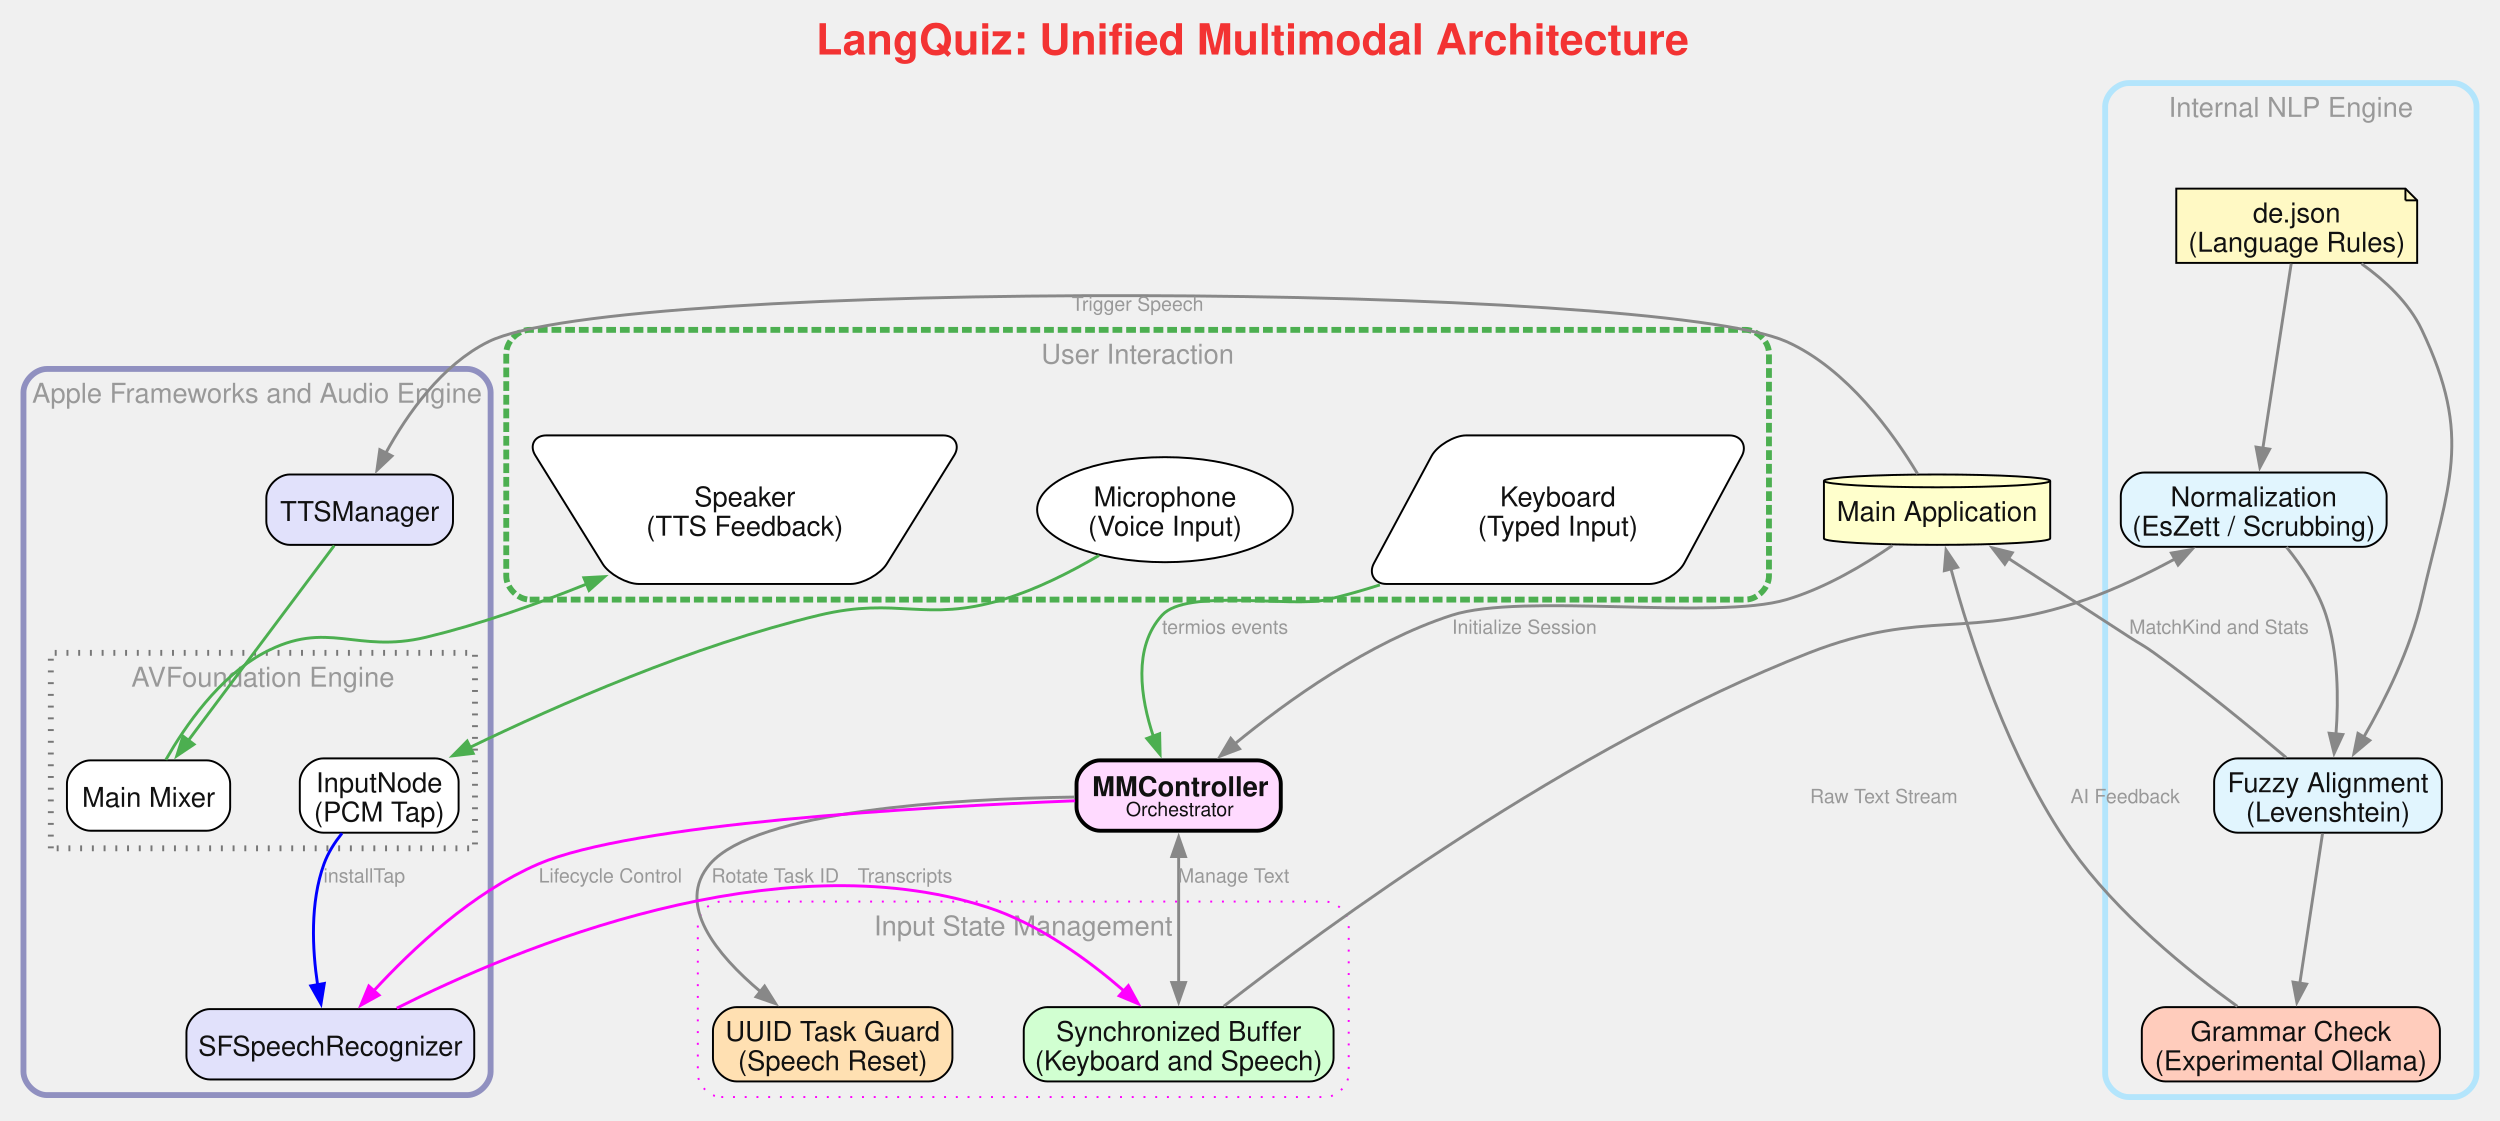
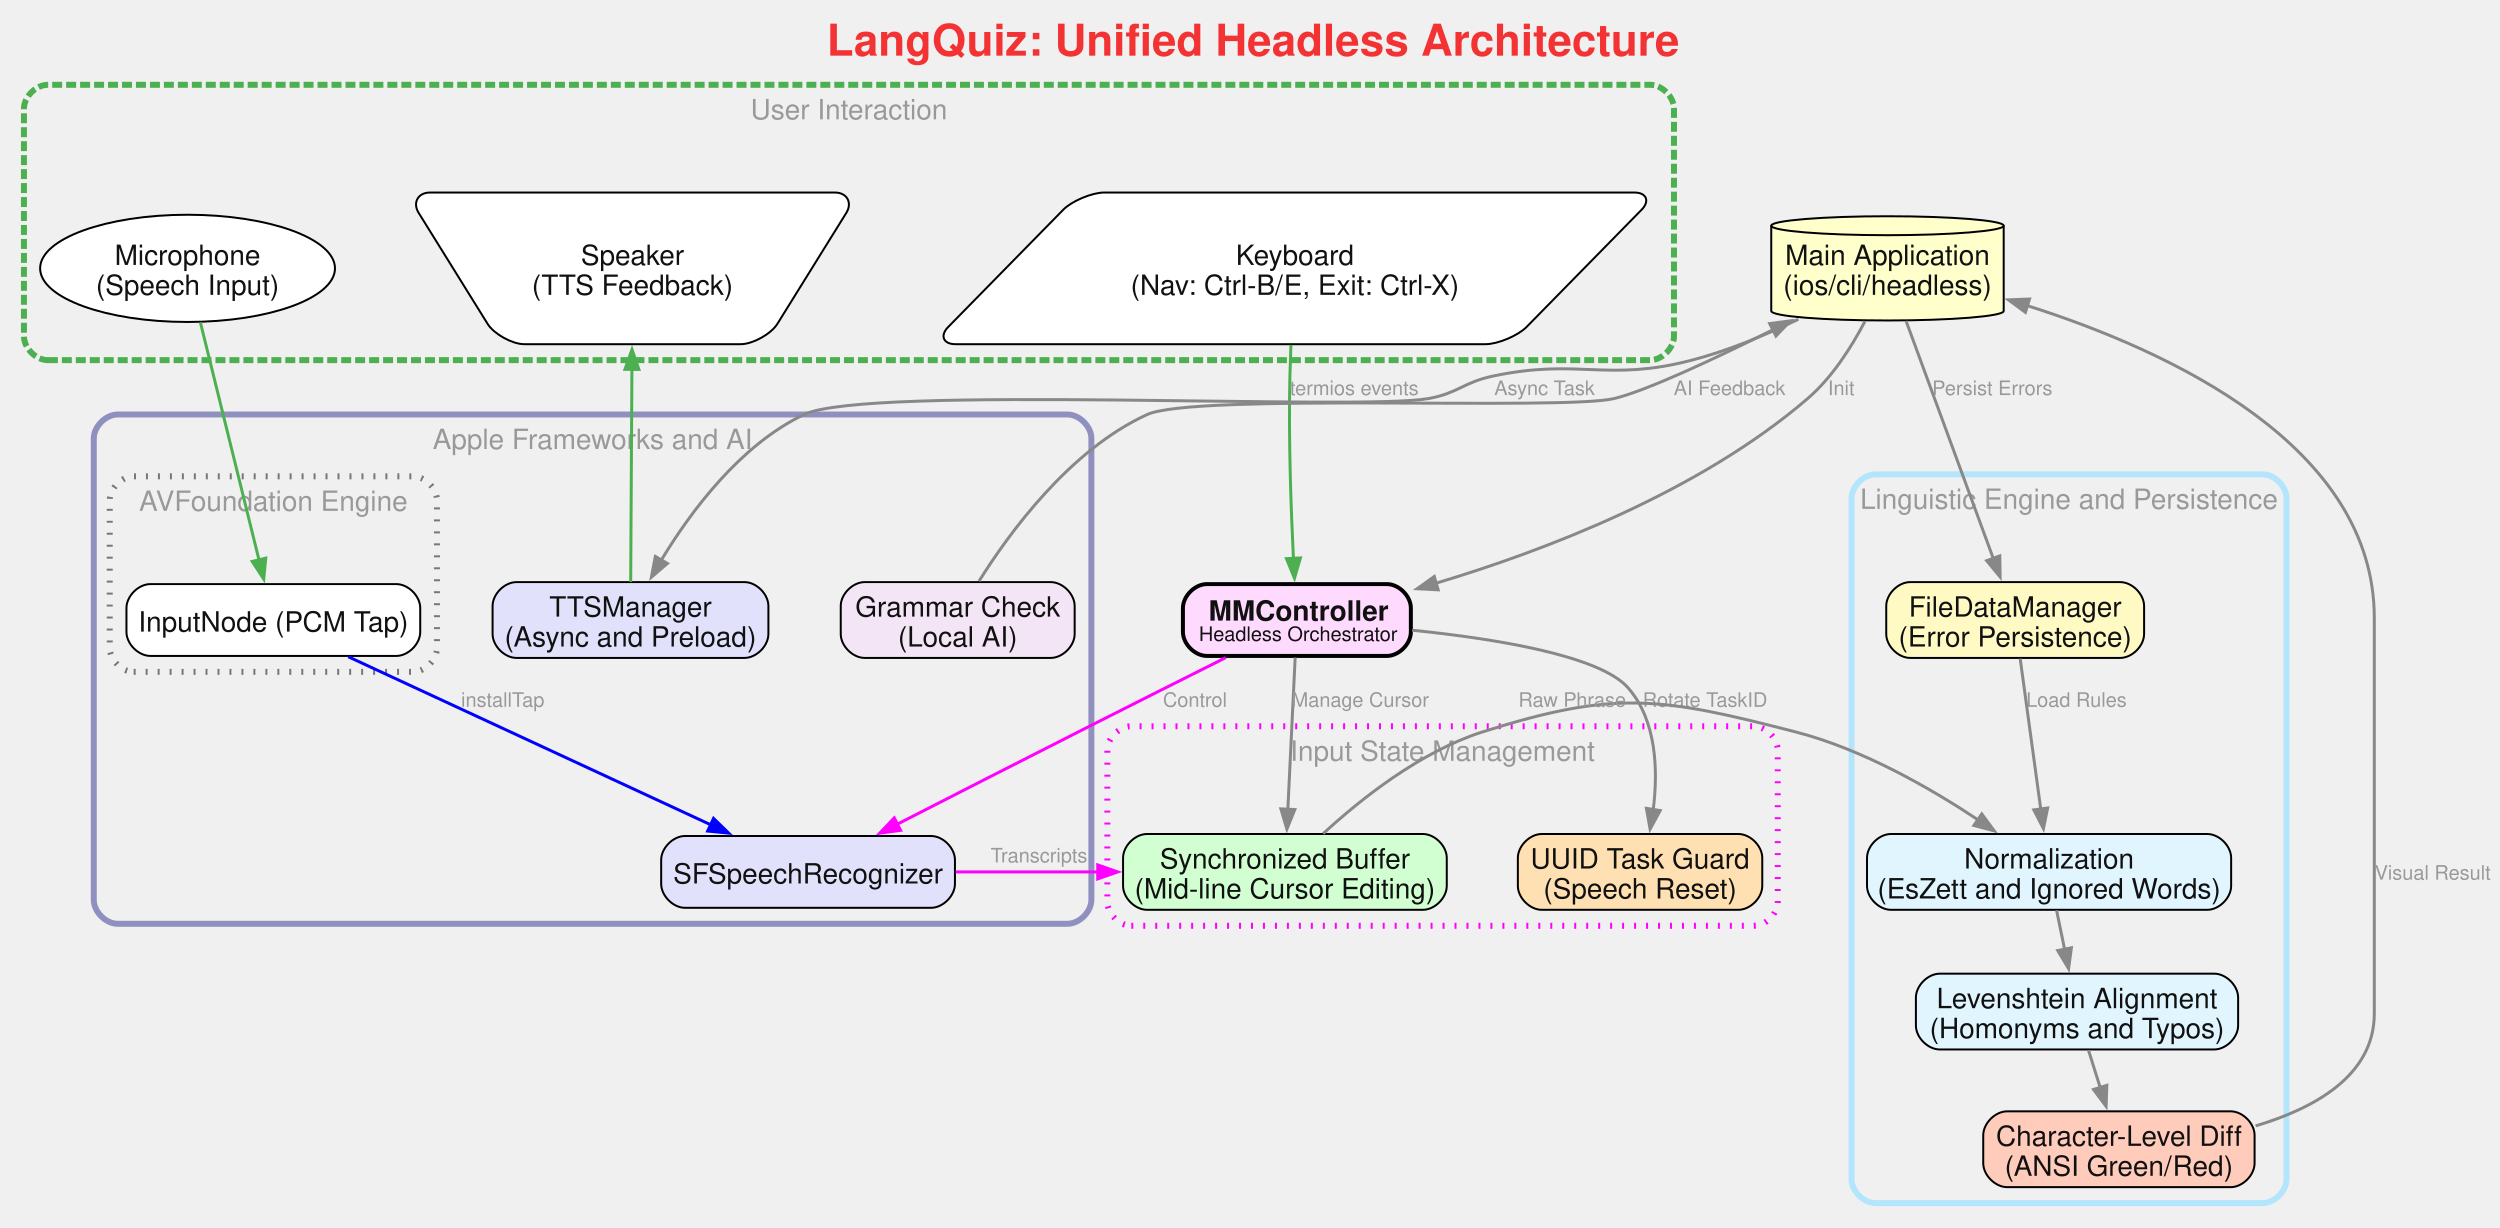
- <svg xmlns="http://www.w3.org/2000/svg" width="1279pt" height="573pt" viewBox="0.00 0.00 1279.00 573.00">
-   <g id="graph0" class="graph" transform="scale(1 1) rotate(0) translate(4 569.25)">
-     <text xml:space="preserve" text-anchor="start" x="413.5" y="-541.35" font-family="Helvetica,sans-Serif" font-weight="bold" font-size="22.00" fill="#f33333">LangQuiz: Unified Multimodal Architecture</text>
+ <svg xmlns="http://www.w3.org/2000/svg" width="1253pt" height="615pt" viewBox="0.00 0.00 1253.00 615.00">
+   <g id="graph0" class="graph" transform="scale(1 1) rotate(0) translate(4 611)">
+     <text xml:space="preserve" text-anchor="start" x="410.38" y="-583.1" font-family="Helvetica,sans-Serif" font-weight="bold" font-size="22.00" fill="#f33333">LangQuiz: Unified Headless Architecture</text>
    <g id="clust1" class="cluster">
-       <path fill="none" stroke="#4caf50" stroke-width="3" stroke-dasharray="5,2" d="M267,-262.5C267,-262.5 889,-262.5 889,-262.5 895,-262.5 901,-268.5 901,-274.5 901,-274.5 901,-388.5 901,-388.5 901,-394.5 895,-400.5 889,-400.5 889,-400.5 267,-400.5 267,-400.5 261,-400.5 255,-394.5 255,-388.5 255,-388.5 255,-274.5 255,-274.5 255,-268.5 261,-262.5 267,-262.5" />
-       <text xml:space="preserve" text-anchor="middle" x="578" y="-383.2" font-family="Helvetica,sans-Serif" font-size="14.00" fill="#999999">User Interaction</text>
+       <path fill="none" stroke="#4caf50" stroke-width="3" stroke-dasharray="5,2" d="M20,-430.5C20,-430.5 823,-430.5 823,-430.5 829,-430.5 835,-436.5 835,-442.5 835,-442.5 835,-556.5 835,-556.5 835,-562.5 829,-568.5 823,-568.5 823,-568.5 20,-568.5 20,-568.5 14,-568.5 8,-562.5 8,-556.5 8,-556.5 8,-442.5 8,-442.5 8,-436.5 14,-430.5 20,-430.5" />
+       <text xml:space="preserve" text-anchor="middle" x="421.5" y="-551.2" font-family="Helvetica,sans-Serif" font-size="14.00" fill="#999999">User Interaction</text>
    </g>
    <g id="clust2" class="cluster">
-       <path fill="none" stroke="magenta" stroke-dasharray="1,5" d="M365,-8C365,-8 674,-8 674,-8 680,-8 686,-14 686,-20 686,-20 686,-96 686,-96 686,-102 680,-108 674,-108 674,-108 365,-108 365,-108 359,-108 353,-102 353,-96 353,-96 353,-20 353,-20 353,-14 359,-8 365,-8" />
-       <text xml:space="preserve" text-anchor="middle" x="519.5" y="-90.7" font-family="Helvetica,sans-Serif" font-size="14.00" fill="#999999">Input State Management</text>
+       <path fill="none" stroke="magenta" stroke-width="3" stroke-dasharray="1,5" d="M563,-147C563,-147 875,-147 875,-147 881,-147 887,-153 887,-159 887,-159 887,-235 887,-235 887,-241 881,-247 875,-247 875,-247 563,-247 563,-247 557,-247 551,-241 551,-235 551,-235 551,-159 551,-159 551,-153 557,-147 563,-147" />
+       <text xml:space="preserve" text-anchor="middle" x="719" y="-229.7" font-family="Helvetica,sans-Serif" font-size="14.00" fill="#999999">Input State Management</text>
    </g>
    <g id="clust3" class="cluster">
-       <path fill="none" stroke="#b3e5fc" stroke-width="3" d="M1085,-8C1085,-8 1251,-8 1251,-8 1257,-8 1263,-14 1263,-20 1263,-20 1263,-514.75 1263,-514.75 1263,-520.75 1257,-526.75 1251,-526.75 1251,-526.75 1085,-526.75 1085,-526.75 1079,-526.75 1073,-520.75 1073,-514.75 1073,-514.75 1073,-20 1073,-20 1073,-14 1079,-8 1085,-8" />
-       <text xml:space="preserve" text-anchor="middle" x="1168" y="-509.45" font-family="Helvetica,sans-Serif" font-size="14.00" fill="#999999">Internal NLP Engine</text>
+       <path fill="none" stroke="#b3e5fc" stroke-width="3" d="M936,-8C936,-8 1130,-8 1130,-8 1136,-8 1142,-14 1142,-20 1142,-20 1142,-361.25 1142,-361.25 1142,-367.25 1136,-373.25 1130,-373.25 1130,-373.25 936,-373.25 936,-373.25 930,-373.25 924,-367.25 924,-361.25 924,-361.25 924,-20 924,-20 924,-14 930,-8 936,-8" />
+       <text xml:space="preserve" text-anchor="middle" x="1033" y="-355.95" font-family="Helvetica,sans-Serif" font-size="14.00" fill="#999999">Linguistic Engine and Persistence</text>
    </g>
    <g id="clust4" class="cluster">
-       <path fill="none" stroke="#9090c0" stroke-width="3" d="M20,-9C20,-9 235,-9 235,-9 241,-9 247,-15 247,-21 247,-21 247,-368.5 247,-368.5 247,-374.5 241,-380.5 235,-380.5 235,-380.5 20,-380.5 20,-380.5 14,-380.5 8,-374.5 8,-368.5 8,-368.5 8,-21 8,-21 8,-15 14,-9 20,-9" />
-       <text xml:space="preserve" text-anchor="middle" x="127.5" y="-363.2" font-family="Helvetica,sans-Serif" font-size="14.00" fill="#999999">Apple Frameworks and Audio Engine</text>
+       <path fill="none" stroke="#9090c0" stroke-width="3" d="M55,-148C55,-148 531,-148 531,-148 537,-148 543,-154 543,-160 543,-160 543,-391.25 543,-391.25 543,-397.25 537,-403.25 531,-403.25 531,-403.25 55,-403.25 55,-403.25 49,-403.25 43,-397.25 43,-391.25 43,-391.25 43,-160 43,-160 43,-154 49,-148 55,-148" />
+       <text xml:space="preserve" text-anchor="middle" x="293" y="-385.95" font-family="Helvetica,sans-Serif" font-size="14.00" fill="#999999">Apple Frameworks and AI</text>
    </g>
    <g id="clust5" class="cluster">
-       <polygon fill="none" stroke="#777777" stroke-width="3" stroke-dasharray="1,5" points="22,-135.25 22,-235.25 239,-235.25 239,-135.25 22,-135.25" />
-       <text xml:space="preserve" text-anchor="middle" x="130.5" y="-217.95" font-family="Helvetica,sans-Serif" font-size="14.00" fill="#999999">AVFoundation Engine</text>
+       <path fill="none" stroke="#777777" stroke-width="3" stroke-dasharray="1,5" d="M63,-274.25C63,-274.25 203,-274.25 203,-274.25 209,-274.25 215,-280.25 215,-286.25 215,-286.25 215,-360.25 215,-360.25 215,-366.25 209,-372.25 203,-372.25 203,-372.25 63,-372.25 63,-372.25 57,-372.25 51,-366.25 51,-360.25 51,-360.25 51,-286.25 51,-286.25 51,-280.25 57,-274.25 63,-274.25" />
+       <text xml:space="preserve" text-anchor="middle" x="133" y="-354.95" font-family="Helvetica,sans-Serif" font-size="14.00" fill="#999999">AVFoundation Engine</text>
    </g>
    <g id="node1" class="node">
-       <path fill="#ffffff" stroke="black" d="M880.79,-346.5C880.79,-346.5 746.05,-346.5 746.05,-346.5 740.05,-346.5 731.21,-341.21 728.37,-335.93 728.37,-335.93 698.89,-281.07 698.89,-281.07 696.05,-275.79 699.21,-270.5 705.21,-270.5 705.21,-270.5 839.95,-270.5 839.95,-270.5 845.95,-270.5 854.79,-275.79 857.63,-281.07 857.63,-281.07 887.11,-335.93 887.11,-335.93 889.95,-341.21 886.79,-346.5 880.79,-346.5" />
-       <text xml:space="preserve" text-anchor="middle" x="793" y="-310.2" font-family="Helvetica,sans-Serif" font-size="14.00" fill="#111111">Keyboard</text>
-       <text xml:space="preserve" text-anchor="middle" x="793" y="-295.2" font-family="Helvetica,sans-Serif" font-size="14.00" fill="#111111">(Typed Input)</text>
+       <path fill="#ffffff" stroke="black" d="M815.21,-514.5C815.21,-514.5 549.36,-514.5 549.36,-514.5 543.36,-514.5 533.15,-510.22 528.95,-505.93 528.95,-505.93 471.19,-447.07 471.19,-447.07 466.99,-442.78 468.79,-438.5 474.79,-438.5 474.79,-438.5 740.64,-438.5 740.64,-438.5 746.64,-438.5 756.85,-442.78 761.05,-447.07 761.05,-447.07 818.81,-505.93 818.81,-505.93 823.01,-510.22 821.21,-514.5 815.21,-514.5" />
+       <text xml:space="preserve" text-anchor="middle" x="645" y="-478.2" font-family="Helvetica,sans-Serif" font-size="14.00" fill="#111111">Keyboard</text>
+       <text xml:space="preserve" text-anchor="middle" x="645" y="-463.2" font-family="Helvetica,sans-Serif" font-size="14.00" fill="#111111">(Nav: Ctrl-B/E, Exit: Ctrl-X)</text>
    </g>
    <g id="node4" class="node">
-       <path fill="#ffdaff" stroke="black" stroke-width="2" d="M639.25,-180.25C639.25,-180.25 558.75,-180.25 558.75,-180.25 552.75,-180.25 546.75,-174.25 546.75,-168.25 546.75,-168.25 546.75,-156.25 546.75,-156.25 546.75,-150.25 552.75,-144.25 558.75,-144.25 558.75,-144.25 639.25,-144.25 639.25,-144.25 645.25,-144.25 651.25,-150.25 651.25,-156.25 651.25,-156.25 651.25,-168.25 651.25,-168.25 651.25,-174.25 645.25,-180.25 639.25,-180.25" />
-       <text xml:space="preserve" text-anchor="start" x="554.75" y="-161.95" font-family="Helvetica,sans-Serif" font-weight="bold" font-size="14.00" fill="#111111">MMController</text>
-       <text xml:space="preserve" text-anchor="start" x="572" y="-151.75" font-family="Helvetica,sans-Serif" font-size="10.00" fill="#111111">Orchestrator</text>
+       <path fill="#ffdaff" stroke="black" stroke-width="2" d="M691.12,-318.25C691.12,-318.25 600.88,-318.25 600.88,-318.25 594.88,-318.25 588.88,-312.25 588.88,-306.25 588.88,-306.25 588.88,-294.25 588.88,-294.25 588.88,-288.25 594.88,-282.25 600.88,-282.25 600.88,-282.25 691.12,-282.25 691.12,-282.25 697.12,-282.25 703.12,-288.25 703.12,-294.25 703.12,-294.25 703.12,-306.25 703.12,-306.25 703.12,-312.25 697.12,-318.25 691.12,-318.25" />
+       <text xml:space="preserve" text-anchor="start" x="601.75" y="-299.95" font-family="Helvetica,sans-Serif" font-weight="bold" font-size="14.00" fill="#111111">MMController</text>
+       <text xml:space="preserve" text-anchor="start" x="596.88" y="-289.75" font-family="Helvetica,sans-Serif" font-size="10.00" fill="#111111">Headless Orchestrator</text>
+     </g>
+     <g id="edge3" class="edge">
+       <path fill="none" stroke="#4caf50" stroke-width="1.5" d="M643.02,-438.16C642.8,-432.9 642.62,-427.56 642.5,-422.5 641.76,-391.27 643.06,-355.52 644.27,-330.98" />
+       <polygon fill="#4caf50" stroke="#4caf50" stroke-width="1.5" points="647.76,-331.36 644.79,-321.19 640.77,-330.99 647.76,-331.36" />
+       <text xml:space="preserve" text-anchor="middle" x="674.75" y="-413" font-family="Helvetica,sans-Serif" font-size="10.00" fill="#999999">termios events</text>
+     </g>
+     <g id="node2" class="node">
+       <ellipse fill="#ffffff" stroke="black" cx="90" cy="-476.5" rx="73.89" ry="26.87" />
+       <text xml:space="preserve" text-anchor="middle" x="90" y="-478.2" font-family="Helvetica,sans-Serif" font-size="14.00" fill="#111111">Microphone</text>
+       <text xml:space="preserve" text-anchor="middle" x="90" y="-463.2" font-family="Helvetica,sans-Serif" font-size="14.00" fill="#111111">(Speech Input)</text>
+     </g>
+     <g id="node14" class="node">
+       <path fill="#ffffff" stroke="black" d="M194.62,-318.25C194.62,-318.25 71.38,-318.25 71.38,-318.25 65.38,-318.25 59.38,-312.25 59.38,-306.25 59.38,-306.25 59.38,-294.25 59.38,-294.25 59.38,-288.25 65.38,-282.25 71.38,-282.25 71.38,-282.25 194.62,-282.25 194.62,-282.25 200.62,-282.25 206.62,-288.25 206.62,-294.25 206.62,-294.25 206.62,-306.25 206.62,-306.25 206.62,-312.25 200.62,-318.25 194.62,-318.25" />
+       <text xml:space="preserve" text-anchor="middle" x="133" y="-294.45" font-family="Helvetica,sans-Serif" font-size="14.00" fill="#111111">InputNode (PCM Tap)</text>
+     </g>
+     <g id="edge4" class="edge">
+       <path fill="none" stroke="#4caf50" stroke-width="1.5" d="M96.44,-449.41C104.33,-417.42 117.67,-363.37 125.87,-330.15" />
+       <polygon fill="#4caf50" stroke="#4caf50" stroke-width="1.5" points="129.2,-331.27 128.19,-320.73 122.4,-329.6 129.2,-331.27" />
+     </g>
+     <g id="node3" class="node">
+       <path fill="#ffffff" stroke="black" d="M258.71,-438.5C258.71,-438.5 367.29,-438.5 367.29,-438.5 373.29,-438.5 382.45,-443.6 385.62,-448.69 385.62,-448.69 420.17,-504.31 420.17,-504.31 423.33,-509.4 420.5,-514.5 414.5,-514.5 414.5,-514.5 211.5,-514.5 211.5,-514.5 205.5,-514.5 202.67,-509.4 205.83,-504.31 205.83,-504.31 240.38,-448.69 240.38,-448.69 243.55,-443.6 252.71,-438.5 258.71,-438.5" />
+       <text xml:space="preserve" text-anchor="middle" x="313" y="-478.2" font-family="Helvetica,sans-Serif" font-size="14.00" fill="#111111">Speaker</text>
+       <text xml:space="preserve" text-anchor="middle" x="313" y="-463.2" font-family="Helvetica,sans-Serif" font-size="14.00" fill="#111111">(TTS Feedback)</text>
+     </g>
+     <g id="node5" class="node">
+       <path fill="#d1ffd1" stroke="black" d="M709.12,-193C709.12,-193 570.88,-193 570.88,-193 564.88,-193 558.88,-187 558.88,-181 558.88,-181 558.88,-167 558.88,-167 558.88,-161 564.88,-155 570.88,-155 570.88,-155 709.12,-155 709.12,-155 715.12,-155 721.12,-161 721.12,-167 721.12,-167 721.12,-181 721.12,-181 721.12,-187 715.12,-193 709.12,-193" />
+       <text xml:space="preserve" text-anchor="middle" x="640" y="-175.7" font-family="Helvetica,sans-Serif" font-size="14.00" fill="#111111">Synchronized Buffer</text>
+       <text xml:space="preserve" text-anchor="middle" x="640" y="-160.7" font-family="Helvetica,sans-Serif" font-size="14.00" fill="#111111">(Mid-line Cursor Editing)</text>
+     </g>
+     <g id="edge6" class="edge">
+       <path fill="none" stroke="#888888" stroke-width="1.5" d="M645.14,-281.45C644.18,-261.63 642.62,-229.26 641.47,-205.41" />
+       <polygon fill="#888888" stroke="#888888" stroke-width="1.5" points="644.97,-205.26 640.99,-195.44 637.97,-205.6 644.97,-205.26" />
+       <text xml:space="preserve" text-anchor="middle" x="677.77" y="-256.75" font-family="Helvetica,sans-Serif" font-size="10.00" fill="#999999">Manage Cursor</text>
+     </g>
+     <g id="node6" class="node">
+       <path fill="#ffe0b2" stroke="black" d="M867.25,-193C867.25,-193 768.75,-193 768.75,-193 762.75,-193 756.75,-187 756.75,-181 756.75,-181 756.75,-167 756.75,-167 756.75,-161 762.75,-155 768.75,-155 768.75,-155 867.25,-155 867.25,-155 873.25,-155 879.25,-161 879.25,-167 879.25,-167 879.25,-181 879.25,-181 879.25,-187 873.25,-193 867.25,-193" />
+       <text xml:space="preserve" text-anchor="middle" x="818" y="-175.7" font-family="Helvetica,sans-Serif" font-size="14.00" fill="#111111">UUID Task Guard</text>
+       <text xml:space="preserve" text-anchor="middle" x="818" y="-160.7" font-family="Helvetica,sans-Serif" font-size="14.00" fill="#111111">(Speech Reset)</text>
+     </g>
+     <g id="edge7" class="edge">
+       <path fill="none" stroke="#888888" stroke-width="1.5" d="M703.77,-295.14C745.85,-290.84 797.85,-282.37 812,-266.25 826.34,-249.9 827.05,-224.92 824.61,-205.23" />
+       <polygon fill="#888888" stroke="#888888" stroke-width="1.5" points="828.08,-204.75 823.03,-195.43 821.17,-205.86 828.08,-204.75" />
+       <text xml:space="preserve" text-anchor="middle" x="850.56" y="-256.75" font-family="Helvetica,sans-Serif" font-size="10.00" fill="#999999">Rotate TaskID</text>
+     </g>
+     <g id="node8" class="node">
+       <path fill="#e1f5fe" stroke="black" d="M1102.25,-193C1102.25,-193 943.75,-193 943.75,-193 937.75,-193 931.75,-187 931.75,-181 931.75,-181 931.75,-167 931.75,-167 931.75,-161 937.75,-155 943.75,-155 943.75,-155 1102.25,-155 1102.25,-155 1108.25,-155 1114.25,-161 1114.25,-167 1114.25,-167 1114.25,-181 1114.25,-181 1114.25,-187 1108.25,-193 1102.25,-193" />
+       <text xml:space="preserve" text-anchor="middle" x="1023" y="-175.7" font-family="Helvetica,sans-Serif" font-size="14.00" fill="#111111">Normalization</text>
+       <text xml:space="preserve" text-anchor="middle" x="1023" y="-160.7" font-family="Helvetica,sans-Serif" font-size="14.00" fill="#111111">(EsZett and Ignored Words)</text>
+     </g>
+     <g id="node12" class="node">
+       <path fill="#e1e1fb" stroke="black" d="M462.62,-192C462.62,-192 339.38,-192 339.38,-192 333.38,-192 327.38,-186 327.38,-180 327.38,-180 327.38,-168 327.38,-168 327.38,-162 333.38,-156 339.38,-156 339.38,-156 462.62,-156 462.62,-156 468.62,-156 474.62,-162 474.62,-168 474.62,-168 474.62,-180 474.62,-180 474.62,-186 468.62,-192 462.62,-192" />
+       <text xml:space="preserve" text-anchor="middle" x="401" y="-168.2" font-family="Helvetica,sans-Serif" font-size="14.00" fill="#111111">SFSpeechRecognizer</text>
+     </g>
+     <g id="edge8" class="edge">
+       <path fill="none" stroke="magenta" stroke-width="1.5" d="M610.35,-281.41C590.26,-271.34 564.71,-258.5 542,-247 509.64,-230.61 473.17,-211.98 445.43,-197.78" />
+       <polygon fill="magenta" stroke="magenta" stroke-width="1.5" points="447.39,-194.85 436.89,-193.41 444.2,-201.08 447.39,-194.85" />
+       <text xml:space="preserve" text-anchor="middle" x="594.9" y="-256.75" font-family="Helvetica,sans-Serif" font-size="10.00" fill="#999999">Control</text>
+     </g>
+     <g id="edge10" class="edge">
+       <path fill="none" stroke="#888888" stroke-width="1.5" d="M659.18,-193.18C677.77,-210.31 707.69,-234.18 739,-244.15 805.49,-265.31 828.43,-261.57 896,-244.15 929.29,-235.56 963.19,-216.19 987.58,-199.97" />
+       <polygon fill="#888888" stroke="#888888" stroke-width="1.5" points="989.26,-203.07 995.55,-194.54 985.31,-197.28 989.26,-203.07" />
+       <text xml:space="preserve" text-anchor="middle" x="784" y="-256.75" font-family="Helvetica,sans-Serif" font-size="10.00" fill="#999999">Raw Phrase</text>
+     </g>
+     <g id="node7" class="node">
+       <path fill="#fff9c4" stroke="black" d="M1058.62,-319.25C1058.62,-319.25 953.38,-319.25 953.38,-319.25 947.38,-319.25 941.38,-313.25 941.38,-307.25 941.38,-307.25 941.38,-293.25 941.38,-293.25 941.38,-287.25 947.38,-281.25 953.38,-281.25 953.38,-281.25 1058.62,-281.25 1058.62,-281.25 1064.62,-281.25 1070.62,-287.25 1070.62,-293.25 1070.62,-293.25 1070.62,-307.25 1070.62,-307.25 1070.62,-313.25 1064.62,-319.25 1058.62,-319.25" />
+       <text xml:space="preserve" text-anchor="middle" x="1006" y="-301.95" font-family="Helvetica,sans-Serif" font-size="14.00" fill="#111111">FileDataManager</text>
+       <text xml:space="preserve" text-anchor="middle" x="1006" y="-286.95" font-family="Helvetica,sans-Serif" font-size="14.00" fill="#111111">(Error Persistence)</text>
+     </g>
+     <g id="edge13" class="edge">
+       <path fill="none" stroke="#888888" stroke-width="1.5" d="M1008.51,-280.92C1011.22,-261.1 1015.59,-229.17 1018.82,-205.55" />
+       <polygon fill="#888888" stroke="#888888" stroke-width="1.5" points="1022.29,-206.04 1020.17,-195.66 1015.35,-205.09 1022.29,-206.04" />
+       <text xml:space="preserve" text-anchor="middle" x="1036.73" y="-256.75" font-family="Helvetica,sans-Serif" font-size="10.00" fill="#999999">Load Rules</text>
+     </g>
+     <g id="node9" class="node">
+       <path fill="#e1f5fe" stroke="black" d="M1105.75,-123C1105.75,-123 968.25,-123 968.25,-123 962.25,-123 956.25,-117 956.25,-111 956.25,-111 956.25,-97 956.25,-97 956.25,-91 962.25,-85 968.25,-85 968.25,-85 1105.75,-85 1105.75,-85 1111.75,-85 1117.75,-91 1117.75,-97 1117.75,-97 1117.75,-111 1117.75,-111 1117.75,-117 1111.75,-123 1105.75,-123" />
+       <text xml:space="preserve" text-anchor="middle" x="1037" y="-105.7" font-family="Helvetica,sans-Serif" font-size="14.00" fill="#111111">Levenshtein Alignment</text>
+       <text xml:space="preserve" text-anchor="middle" x="1037" y="-90.7" font-family="Helvetica,sans-Serif" font-size="14.00" fill="#111111">(Homonyms and Typos)</text>
+     </g>
+     <g id="edge1" class="edge">
+       <path fill="none" stroke="#888888" stroke-width="1.5" d="M1026.75,-154.78C1027.99,-148.76 1029.41,-141.89 1030.78,-135.21" />
+       <polygon fill="#888888" stroke="#888888" stroke-width="1.5" points="1034.19,-136 1032.78,-125.5 1027.34,-134.59 1034.19,-136" />
+     </g>
+     <g id="node10" class="node">
+       <path fill="#ffccbc" stroke="black" d="M1114,-54C1114,-54 1002,-54 1002,-54 996,-54 990,-48 990,-42 990,-42 990,-28 990,-28 990,-22 996,-16 1002,-16 1002,-16 1114,-16 1114,-16 1120,-16 1126,-22 1126,-28 1126,-28 1126,-42 1126,-42 1126,-48 1120,-54 1114,-54" />
+       <text xml:space="preserve" text-anchor="middle" x="1058" y="-36.7" font-family="Helvetica,sans-Serif" font-size="14.00" fill="#111111">Character-Level Diff</text>
+       <text xml:space="preserve" text-anchor="middle" x="1058" y="-21.7" font-family="Helvetica,sans-Serif" font-size="14.00" fill="#111111">(ANSI Green/Red)</text>
+     </g>
+     <g id="edge2" class="edge">
+       <path fill="none" stroke="#888888" stroke-width="1.5" d="M1042.74,-84.69C1044.59,-78.78 1046.69,-72.07 1048.73,-65.57" />
+       <polygon fill="#888888" stroke="#888888" stroke-width="1.5" points="1051.94,-67.04 1051.59,-56.45 1045.26,-64.95 1051.94,-67.04" />
+     </g>
+     <g id="node15" class="node">
+       <path fill="#ffffcc" stroke="black" d="M1000.25,-497.88C1000.25,-500.5 974.14,-502.62 942,-502.62 909.86,-502.62 883.75,-500.5 883.75,-497.88 883.75,-497.88 883.75,-455.12 883.75,-455.12 883.75,-452.5 909.86,-450.38 942,-450.38 974.14,-450.38 1000.25,-452.5 1000.25,-455.12 1000.25,-455.12 1000.25,-497.88 1000.25,-497.88" />
+       <path fill="none" stroke="black" d="M1000.25,-497.88C1000.25,-495.25 974.14,-493.12 942,-493.12 909.86,-493.12 883.75,-495.25 883.75,-497.88" />
+       <text xml:space="preserve" text-anchor="middle" x="942" y="-478.2" font-family="Helvetica,sans-Serif" font-size="14.00" fill="#111111">Main Application</text>
+       <text xml:space="preserve" text-anchor="middle" x="942" y="-463.2" font-family="Helvetica,sans-Serif" font-size="14.00" fill="#111111">(ios/cli/headless)</text>
+     </g>
+     <g id="edge11" class="edge">
+       <path fill="none" stroke="#888888" stroke-width="1.5" d="M1126.5,-46.7C1156.93,-55.75 1186,-72.4 1186,-103 1186,-301.25 1186,-301.25 1186,-301.25 1186,-387.47 1083.85,-435.07 1011.74,-457.92" />
+       <polygon fill="#888888" stroke="#888888" stroke-width="1.5" points="1011.15,-454.44 1002.61,-460.72 1013.2,-461.14 1011.15,-454.44" />
+       <text xml:space="preserve" text-anchor="middle" x="1215.25" y="-170.12" font-family="Helvetica,sans-Serif" font-size="10.00" fill="#999999">Visual Result</text>
+     </g>
+     <g id="node11" class="node">
+       <path fill="#e1e1fb" stroke="black" d="M369.12,-319.25C369.12,-319.25 254.88,-319.25 254.88,-319.25 248.88,-319.25 242.88,-313.25 242.88,-307.25 242.88,-307.25 242.88,-293.25 242.88,-293.25 242.88,-287.25 248.88,-281.25 254.88,-281.25 254.88,-281.25 369.12,-281.25 369.12,-281.25 375.12,-281.25 381.12,-287.25 381.12,-293.25 381.12,-293.25 381.12,-307.25 381.12,-307.25 381.12,-313.25 375.12,-319.25 369.12,-319.25" />
+       <text xml:space="preserve" text-anchor="middle" x="312" y="-301.95" font-family="Helvetica,sans-Serif" font-size="14.00" fill="#111111">TTSManager</text>
+       <text xml:space="preserve" text-anchor="middle" x="312" y="-286.95" font-family="Helvetica,sans-Serif" font-size="14.00" fill="#111111">(Async and Preload)</text>
+     </g>
+     <g id="edge17" class="edge">
+       <path fill="none" stroke="#4caf50" stroke-width="1.5" d="M312.1,-319.36C312.25,-344.36 312.51,-390.38 312.72,-426" />
+       <polygon fill="#4caf50" stroke="#4caf50" stroke-width="1.5" points="309.22,-425.87 312.77,-435.85 316.21,-425.83 309.22,-425.87" />
+     </g>
+     <g id="edge9" class="edge">
+       <path fill="none" stroke="magenta" stroke-width="1.5" d="M474.98,-174C497.52,-174 522.59,-174 546.24,-174" />
+       <polygon fill="magenta" stroke="magenta" stroke-width="1.5" points="546.19,-177.5 556.19,-174 546.19,-170.5 546.19,-177.5" />
+       <text xml:space="preserve" text-anchor="middle" x="516.75" y="-178.75" font-family="Helvetica,sans-Serif" font-size="10.00" fill="#999999">Transcripts</text>
+     </g>
+     <g id="node13" class="node">
+       <path fill="#f3e5f5" stroke="black" d="M522.62,-319.25C522.62,-319.25 429.38,-319.25 429.38,-319.25 423.38,-319.25 417.38,-313.25 417.38,-307.25 417.38,-307.25 417.38,-293.25 417.38,-293.25 417.38,-287.25 423.38,-281.25 429.38,-281.25 429.38,-281.25 522.62,-281.25 522.62,-281.25 528.62,-281.25 534.62,-287.25 534.62,-293.25 534.62,-293.25 534.62,-307.25 534.62,-307.25 534.62,-313.25 528.62,-319.25 522.62,-319.25" />
+       <text xml:space="preserve" text-anchor="middle" x="476" y="-301.95" font-family="Helvetica,sans-Serif" font-size="14.00" fill="#111111">Grammar Check</text>
+       <text xml:space="preserve" text-anchor="middle" x="476" y="-286.95" font-family="Helvetica,sans-Serif" font-size="14.00" fill="#111111">(Local AI)</text>
+     </g>
+     <g id="edge12" class="edge">
+       <path fill="none" stroke="#888888" stroke-width="1.5" d="M486.68,-319.73C501.87,-344 532.24,-385.59 571,-403.25 594.67,-414.04 779.71,-405.16 805,-411.25 821.15,-415.14 854.78,-430.87 884.68,-445.79" />
+       <polygon fill="#888888" stroke="#888888" stroke-width="1.5" points="882.95,-448.83 893.45,-450.2 886.09,-442.58 882.95,-448.83" />
+       <text xml:space="preserve" text-anchor="middle" x="862.85" y="-413" font-family="Helvetica,sans-Serif" font-size="10.00" fill="#999999">AI Feedback</text>
    </g>
    <g id="edge5" class="edge">
-       <path fill="none" stroke="#4caf50" stroke-width="1.5" d="M701.96,-270.02C692.95,-267.15 683.86,-264.57 675,-262.5 656.63,-258.21 603.19,-268.45 590.5,-254.5 575.53,-238.05 579.45,-212.36 586.08,-192.42" />
-       <polygon fill="#4caf50" stroke="#4caf50" stroke-width="1.5" points="589.27,-193.89 589.5,-183.3 582.71,-191.43 589.27,-193.89" />
-       <text xml:space="preserve" text-anchor="middle" x="622.75" y="-245" font-family="Helvetica,sans-Serif" font-size="10.00" fill="#999999">termios events</text>
-     </g>
-     <g id="node2" class="node">
-       <ellipse fill="#ffffff" stroke="black" cx="592" cy="-308.5" rx="65.41" ry="26.87" />
-       <text xml:space="preserve" text-anchor="middle" x="592" y="-310.2" font-family="Helvetica,sans-Serif" font-size="14.00" fill="#111111">Microphone</text>
-       <text xml:space="preserve" text-anchor="middle" x="592" y="-295.2" font-family="Helvetica,sans-Serif" font-size="14.00" fill="#111111">(Voice Input)</text>
-     </g>
-     <g id="node13" class="node">
-       <path fill="#ffffff" stroke="black" d="M218.62,-181.25C218.62,-181.25 161.38,-181.25 161.38,-181.25 155.38,-181.25 149.38,-175.25 149.38,-169.25 149.38,-169.25 149.38,-155.25 149.38,-155.25 149.38,-149.25 155.38,-143.25 161.38,-143.25 161.38,-143.25 218.62,-143.25 218.62,-143.25 224.62,-143.25 230.62,-149.25 230.62,-155.25 230.62,-155.25 230.62,-169.25 230.62,-169.25 230.62,-175.25 224.62,-181.25 218.62,-181.25" />
-       <text xml:space="preserve" text-anchor="middle" x="190" y="-163.95" font-family="Helvetica,sans-Serif" font-size="14.00" fill="#111111">InputNode</text>
-       <text xml:space="preserve" text-anchor="middle" x="190" y="-148.95" font-family="Helvetica,sans-Serif" font-size="14.00" fill="#111111">(PCM Tap)</text>
-     </g>
-     <g id="edge6" class="edge">
-       <path fill="none" stroke="#4caf50" stroke-width="1.5" d="M558.26,-285.1C543.7,-276.54 526.12,-267.62 509,-262.5 468.83,-250.48 455.78,-264.27 415,-254.5 350.76,-239.11 280.85,-208.37 236.29,-186.83" />
-       <polygon fill="#4caf50" stroke="#4caf50" stroke-width="1.5" points="238.08,-183.82 227.56,-182.57 235.01,-190.11 238.08,-183.82" />
-     </g>
-     <g id="node3" class="node">
-       <path fill="#ffffff" stroke="black" d="M322.71,-270.5C322.71,-270.5 431.29,-270.5 431.29,-270.5 437.29,-270.5 446.45,-275.6 449.62,-280.69 449.62,-280.69 484.17,-336.31 484.17,-336.31 487.33,-341.4 484.5,-346.5 478.5,-346.5 478.5,-346.5 275.5,-346.5 275.5,-346.5 269.5,-346.5 266.67,-341.4 269.83,-336.31 269.83,-336.31 304.38,-280.69 304.38,-280.69 307.55,-275.6 316.71,-270.5 322.71,-270.5" />
-       <text xml:space="preserve" text-anchor="middle" x="377" y="-310.2" font-family="Helvetica,sans-Serif" font-size="14.00" fill="#111111">Speaker</text>
-       <text xml:space="preserve" text-anchor="middle" x="377" y="-295.2" font-family="Helvetica,sans-Serif" font-size="14.00" fill="#111111">(TTS Feedback)</text>
-     </g>
-     <g id="node5" class="node">
-       <path fill="#d1ffd1" stroke="black" d="M666.25,-54C666.25,-54 531.75,-54 531.75,-54 525.75,-54 519.75,-48 519.75,-42 519.75,-42 519.75,-28 519.75,-28 519.75,-22 525.75,-16 531.75,-16 531.75,-16 666.25,-16 666.25,-16 672.25,-16 678.25,-22 678.25,-28 678.25,-28 678.25,-42 678.25,-42 678.25,-48 672.25,-54 666.25,-54" />
-       <text xml:space="preserve" text-anchor="middle" x="599" y="-36.7" font-family="Helvetica,sans-Serif" font-size="14.00" fill="#111111">Synchronized Buffer</text>
-       <text xml:space="preserve" text-anchor="middle" x="599" y="-21.7" font-family="Helvetica,sans-Serif" font-size="14.00" fill="#111111">(Keyboard and Speech)</text>
-     </g>
-     <g id="edge7" class="edge">
-       <path fill="none" stroke="#888888" stroke-width="1.5" d="M599,-131.04C599,-111.5 599,-86.15 599,-66.54" />
-       <polygon fill="#888888" stroke="#888888" stroke-width="1.5" points="595.5,-131.03 599,-141.03 602.5,-131.03 595.5,-131.03" />
-       <polygon fill="#888888" stroke="#888888" stroke-width="1.5" points="602.5,-66.59 599,-56.59 595.5,-66.59 602.5,-66.59" />
-       <text xml:space="preserve" text-anchor="middle" x="627.12" y="-117.75" font-family="Helvetica,sans-Serif" font-size="10.00" fill="#999999">Manage Text</text>
-     </g>
-     <g id="node6" class="node">
-       <path fill="#ffe0b2" stroke="black" d="M471.25,-54C471.25,-54 372.75,-54 372.75,-54 366.75,-54 360.75,-48 360.75,-42 360.75,-42 360.75,-28 360.75,-28 360.75,-22 366.75,-16 372.75,-16 372.75,-16 471.25,-16 471.25,-16 477.25,-16 483.25,-22 483.25,-28 483.25,-28 483.25,-42 483.25,-42 483.25,-48 477.25,-54 471.25,-54" />
-       <text xml:space="preserve" text-anchor="middle" x="422" y="-36.7" font-family="Helvetica,sans-Serif" font-size="14.00" fill="#111111">UUID Task Guard</text>
-       <text xml:space="preserve" text-anchor="middle" x="422" y="-21.7" font-family="Helvetica,sans-Serif" font-size="14.00" fill="#111111">(Speech Reset)</text>
-     </g>
-     <g id="edge8" class="edge">
-       <path fill="none" stroke="#888888" stroke-width="1.5" d="M545.88,-161.48C482.74,-160.5 382.92,-154.51 359.25,-127.25 341.38,-106.67 362.54,-80.9 384.99,-62" />
-       <polygon fill="#888888" stroke="#888888" stroke-width="1.5" points="387.16,-64.75 392.8,-55.78 382.8,-59.27 387.16,-64.75" />
-       <text xml:space="preserve" text-anchor="middle" x="392.62" y="-117.75" font-family="Helvetica,sans-Serif" font-size="10.00" fill="#999999">Rotate Task ID</text>
-     </g>
-     <g id="node8" class="node">
-       <path fill="#e1f5fe" stroke="black" d="M1205,-327.5C1205,-327.5 1093,-327.5 1093,-327.5 1087,-327.5 1081,-321.5 1081,-315.5 1081,-315.5 1081,-301.5 1081,-301.5 1081,-295.5 1087,-289.5 1093,-289.5 1093,-289.5 1205,-289.5 1205,-289.5 1211,-289.5 1217,-295.5 1217,-301.5 1217,-301.5 1217,-315.5 1217,-315.5 1217,-321.5 1211,-327.5 1205,-327.5" />
-       <text xml:space="preserve" text-anchor="middle" x="1149" y="-310.2" font-family="Helvetica,sans-Serif" font-size="14.00" fill="#111111">Normalization</text>
-       <text xml:space="preserve" text-anchor="middle" x="1149" y="-295.2" font-family="Helvetica,sans-Serif" font-size="14.00" fill="#111111">(EsZett / Scrubbing)</text>
-     </g>
-     <g id="node12" class="node">
-       <path fill="#e1e1fb" stroke="black" d="M226.62,-53C226.62,-53 103.38,-53 103.38,-53 97.38,-53 91.38,-47 91.38,-41 91.38,-41 91.38,-29 91.38,-29 91.38,-23 97.38,-17 103.38,-17 103.38,-17 226.62,-17 226.62,-17 232.62,-17 238.62,-23 238.62,-29 238.62,-29 238.62,-41 238.62,-41 238.62,-47 232.62,-53 226.62,-53" />
-       <text xml:space="preserve" text-anchor="middle" x="165" y="-29.2" font-family="Helvetica,sans-Serif" font-size="14.00" fill="#111111">SFSpeechRecognizer</text>
-     </g>
-     <g id="edge9" class="edge">
-       <path fill="none" stroke="magenta" stroke-width="1.5" d="M546.02,-159.57C466.26,-156.4 319.55,-147.9 271.5,-127.25 237.79,-112.76 206.86,-83.71 187.12,-62.26" />
-       <polygon fill="magenta" stroke="magenta" stroke-width="1.5" points="189.91,-60.13 180.63,-55 184.69,-64.79 189.91,-60.13" />
-       <text xml:space="preserve" text-anchor="middle" x="308.25" y="-117.75" font-family="Helvetica,sans-Serif" font-size="10.00" fill="#999999">Lifecycle Control</text>
-     </g>
-     <g id="edge12" class="edge">
-       <path fill="none" stroke="#888888" stroke-width="1.5" d="M622.08,-54.46C672.93,-94.13 799.79,-187.78 921.5,-235.25 981.17,-258.52 1002.54,-241.37 1063,-262.5 1078.59,-267.95 1094.85,-275.82 1108.98,-283.46" />
-       <polygon fill="#888888" stroke="#888888" stroke-width="1.5" points="1106.9,-286.31 1117.34,-288.11 1110.3,-280.19 1106.9,-286.31" />
-       <text xml:space="preserve" text-anchor="middle" x="959.75" y="-158.38" font-family="Helvetica,sans-Serif" font-size="10.00" fill="#999999">Raw Text Stream</text>
-     </g>
-     <g id="node7" class="node">
-       <polygon fill="#fff9c4" stroke="black" points="1226.62,-472.75 1109.38,-472.75 1109.38,-434.75 1232.62,-434.75 1232.62,-466.75 1226.62,-472.75" />
-       <polyline fill="none" stroke="black" points="1226.62,-472.75 1226.62,-466.75" />
-       <polyline fill="none" stroke="black" points="1232.62,-466.75 1226.62,-466.75" />
-       <text xml:space="preserve" text-anchor="middle" x="1171" y="-455.45" font-family="Helvetica,sans-Serif" font-size="14.00" fill="#111111">de.json</text>
-       <text xml:space="preserve" text-anchor="middle" x="1171" y="-440.45" font-family="Helvetica,sans-Serif" font-size="14.00" fill="#111111">(Language Rules)</text>
-     </g>
-     <g id="edge1" class="edge">
-       <path fill="none" stroke="#888888" stroke-width="1.5" d="M1168.17,-434.32C1164.51,-410.46 1158.07,-368.58 1153.68,-339.96" />
-       <polygon fill="#888888" stroke="#888888" stroke-width="1.5" points="1157.14,-339.46 1152.16,-330.11 1150.22,-340.52 1157.14,-339.46" />
-     </g>
-     <g id="node9" class="node">
-       <path fill="#e1f5fe" stroke="black" d="M1233.25,-181.25C1233.25,-181.25 1140.75,-181.25 1140.75,-181.25 1134.75,-181.25 1128.75,-175.25 1128.75,-169.25 1128.75,-169.25 1128.75,-155.25 1128.75,-155.25 1128.75,-149.25 1134.75,-143.25 1140.75,-143.25 1140.75,-143.25 1233.25,-143.25 1233.25,-143.25 1239.25,-143.25 1245.25,-149.25 1245.25,-155.25 1245.25,-155.25 1245.25,-169.25 1245.25,-169.25 1245.25,-175.25 1239.25,-181.25 1233.25,-181.25" />
-       <text xml:space="preserve" text-anchor="middle" x="1187" y="-163.95" font-family="Helvetica,sans-Serif" font-size="14.00" fill="#111111">Fuzzy Alignment</text>
-       <text xml:space="preserve" text-anchor="middle" x="1187" y="-148.95" font-family="Helvetica,sans-Serif" font-size="14.00" fill="#111111">(Levenshtein)</text>
-     </g>
-     <g id="edge2" class="edge">
-       <path fill="none" stroke="#888888" stroke-width="1.5" d="M1204.12,-434.35C1216.16,-425.77 1228.42,-414.37 1235,-400.5 1261.29,-345.09 1248.7,-322.28 1235,-262.5 1229.25,-237.39 1216.28,-211.25 1205.27,-192.1" />
-       <polygon fill="#888888" stroke="#888888" stroke-width="1.5" points="1208.36,-190.46 1200.24,-183.65 1202.34,-194.04 1208.36,-190.46" />
-     </g>
-     <g id="edge3" class="edge">
-       <path fill="none" stroke="#888888" stroke-width="1.5" d="M1165.75,-289.38C1173.5,-279.77 1181.89,-267.32 1186,-254.5 1192.27,-234.95 1192.45,-211.82 1191.09,-193.74" />
-       <polygon fill="#888888" stroke="#888888" stroke-width="1.5" points="1194.58,-193.46 1190.13,-183.85 1187.62,-194.14 1194.58,-193.46" />
-     </g>
-     <g id="node10" class="node">
-       <path fill="#ffccbc" stroke="black" d="M1232.25,-54C1232.25,-54 1103.75,-54 1103.75,-54 1097.75,-54 1091.75,-48 1091.75,-42 1091.75,-42 1091.75,-28 1091.75,-28 1091.75,-22 1097.75,-16 1103.75,-16 1103.75,-16 1232.25,-16 1232.25,-16 1238.25,-16 1244.25,-22 1244.25,-28 1244.25,-28 1244.25,-42 1244.25,-42 1244.25,-48 1238.25,-54 1232.25,-54" />
-       <text xml:space="preserve" text-anchor="middle" x="1168" y="-36.7" font-family="Helvetica,sans-Serif" font-size="14.00" fill="#111111">Grammar Check</text>
-       <text xml:space="preserve" text-anchor="middle" x="1168" y="-21.7" font-family="Helvetica,sans-Serif" font-size="14.00" fill="#111111">(Experimental Ollama)</text>
-     </g>
-     <g id="edge4" class="edge">
-       <path fill="none" stroke="#888888" stroke-width="1.5" d="M1184.2,-142.77C1181.13,-122.58 1176.18,-89.94 1172.56,-66.06" />
-       <polygon fill="#888888" stroke="#888888" stroke-width="1.5" points="1176.05,-65.76 1171.09,-56.39 1169.13,-66.81 1176.05,-65.76" />
-     </g>
-     <g id="node15" class="node">
-       <path fill="#ffffcc" stroke="black" d="M1044.88,-323.23C1044.88,-325.03 1018.93,-326.5 987,-326.5 955.07,-326.5 929.12,-325.03 929.12,-323.23 929.12,-323.23 929.12,-293.77 929.12,-293.77 929.12,-291.97 955.07,-290.5 987,-290.5 1018.93,-290.5 1044.88,-291.97 1044.88,-293.77 1044.88,-293.77 1044.88,-323.23 1044.88,-323.23" />
-       <path fill="none" stroke="black" d="M1044.88,-323.23C1044.88,-321.42 1018.93,-319.95 987,-319.95 955.07,-319.95 929.12,-321.42 929.12,-323.23" />
-       <text xml:space="preserve" text-anchor="middle" x="987" y="-302.7" font-family="Helvetica,sans-Serif" font-size="14.00" fill="#111111">Main Application</text>
-     </g>
-     <g id="edge13" class="edge">
-       <path fill="none" stroke="#888888" stroke-width="1.5" d="M1165.58,-181.7C1147.88,-196.67 1121.86,-218.05 1098,-235.25 1092.65,-239.11 1091.04,-239.67 1085.5,-243.25 1064.9,-256.56 1041.95,-271.52 1023.39,-283.65" />
-       <polygon fill="#888888" stroke="#888888" stroke-width="1.5" points="1021.65,-280.61 1015.2,-289.01 1025.48,-286.47 1021.65,-280.61" />
-       <text xml:space="preserve" text-anchor="middle" x="1131.25" y="-245" font-family="Helvetica,sans-Serif" font-size="10.00" fill="#999999">MatchKind and Stats</text>
+       <path fill="none" stroke="blue" stroke-width="1.5" d="M170.55,-281.84C218.06,-259.82 299.98,-221.83 352.27,-197.59" />
+       <polygon fill="blue" stroke="blue" stroke-width="1.5" points="353.62,-200.83 361.22,-193.44 350.67,-194.48 353.62,-200.83" />
+       <text xml:space="preserve" text-anchor="middle" x="247.96" y="-256.75" font-family="Helvetica,sans-Serif" font-size="10.00" fill="#999999">installTap</text>
    </g>
    <g id="edge14" class="edge">
-       <path fill="none" stroke="#888888" stroke-width="1.5" d="M1140.62,-54.39C1115.54,-72.43 1078.88,-102.02 1055.5,-135.25 1023.69,-180.45 1003.73,-242.53 994.04,-278.5" />
-       <polygon fill="#888888" stroke="#888888" stroke-width="1.5" points="990.73,-277.3 991.61,-287.86 997.51,-279.06 990.73,-277.3" />
-       <text xml:space="preserve" text-anchor="middle" x="1083.25" y="-158.38" font-family="Helvetica,sans-Serif" font-size="10.00" fill="#999999">AI Feedback</text>
-     </g>
-     <g id="node11" class="node">
-       <path fill="#e1e1fb" stroke="black" d="M215.75,-326.5C215.75,-326.5 144.25,-326.5 144.25,-326.5 138.25,-326.5 132.25,-320.5 132.25,-314.5 132.25,-314.5 132.25,-302.5 132.25,-302.5 132.25,-296.5 138.25,-290.5 144.25,-290.5 144.25,-290.5 215.75,-290.5 215.75,-290.5 221.75,-290.5 227.75,-296.5 227.75,-302.5 227.75,-302.5 227.75,-314.5 227.75,-314.5 227.75,-320.5 221.75,-326.5 215.75,-326.5" />
-       <text xml:space="preserve" text-anchor="middle" x="180" y="-302.7" font-family="Helvetica,sans-Serif" font-size="14.00" fill="#111111">TTSManager</text>
-     </g>
-     <g id="node14" class="node">
-       <path fill="#ffffff" stroke="black" d="M101.75,-180.25C101.75,-180.25 42.25,-180.25 42.25,-180.25 36.25,-180.25 30.25,-174.25 30.25,-168.25 30.25,-168.25 30.25,-156.25 30.25,-156.25 30.25,-150.25 36.25,-144.25 42.25,-144.25 42.25,-144.25 101.75,-144.25 101.75,-144.25 107.75,-144.25 113.75,-150.25 113.75,-156.25 113.75,-156.25 113.75,-168.25 113.75,-168.25 113.75,-174.25 107.75,-180.25 101.75,-180.25" />
-       <text xml:space="preserve" text-anchor="middle" x="72" y="-156.45" font-family="Helvetica,sans-Serif" font-size="14.00" fill="#111111">Main Mixer</text>
+       <path fill="none" stroke="#888888" stroke-width="1.5" d="M930.75,-450.02C923.97,-437.03 914.26,-421.78 902,-411.25 847.8,-364.67 770.89,-335.22 715.54,-318.64" />
+       <polygon fill="#888888" stroke="#888888" stroke-width="1.5" points="716.83,-315.37 706.25,-315.93 714.87,-322.09 716.83,-315.37" />
+       <text xml:space="preserve" text-anchor="middle" x="918.81" y="-413" font-family="Helvetica,sans-Serif" font-size="10.00" fill="#999999">Init</text>
    </g>
    <g id="edge16" class="edge">
-       <path fill="none" stroke="#4caf50" stroke-width="1.5" d="M166.97,-290.1C148.4,-265.3 114.15,-219.55 92.26,-190.31" />
-       <polygon fill="#4caf50" stroke="#4caf50" stroke-width="1.5" points="95.23,-188.44 86.43,-182.53 89.63,-192.63 95.23,-188.44" />
-     </g>
-     <g id="edge11" class="edge">
-       <path fill="none" stroke="magenta" stroke-width="1.5" d="M198.99,-53.48C260.33,-84.35 393.2,-139.75 501,-105.15 527.46,-96.65 552.85,-78.08 571.15,-62.18" />
-       <polygon fill="magenta" stroke="magenta" stroke-width="1.5" points="573.27,-64.99 578.36,-55.7 568.59,-59.79 573.27,-64.99" />
-       <text xml:space="preserve" text-anchor="middle" x="459" y="-117.75" font-family="Helvetica,sans-Serif" font-size="10.00" fill="#999999">Transcripts</text>
-     </g>
-     <g id="edge10" class="edge">
-       <path fill="none" stroke="blue" stroke-width="1.5" d="M170.97,-142.96C167.2,-138.24 163.78,-132.88 161.75,-127.25 154.61,-107.48 155.74,-83.71 158.49,-65.38" />
-       <polygon fill="blue" stroke="blue" stroke-width="1.5" points="161.91,-66.11 160.22,-55.65 155.02,-64.88 161.91,-66.11" />
-       <text xml:space="preserve" text-anchor="middle" x="182.38" y="-117.75" font-family="Helvetica,sans-Serif" font-size="10.00" fill="#999999">installTap</text>
-     </g>
-     <g id="edge17" class="edge">
-       <path fill="none" stroke="#4caf50" stroke-width="1.5" d="M80.86,-180.58C90.63,-197.68 108.05,-223 131,-235.25 163.7,-252.7 177.97,-234.59 214,-243.25 241.44,-249.84 270.4,-260.09 296.17,-270.49" />
-       <polygon fill="#4caf50" stroke="#4caf50" stroke-width="1.5" points="294.71,-273.67 305.29,-274.24 297.37,-267.2 294.71,-273.67" />
-     </g>
-     <g id="edge18" class="edge">
-       <path fill="none" stroke="#888888" stroke-width="1.5" d="M964.1,-290.14C949.46,-280.08 929.6,-268.3 910,-262.5 873.47,-251.69 775,-266.21 738.75,-254.5 696.27,-240.77 654.3,-210.51 627.61,-188.6" />
-       <polygon fill="#888888" stroke="#888888" stroke-width="1.5" points="630.15,-186.16 620.24,-182.41 625.65,-191.52 630.15,-186.16" />
-       <text xml:space="preserve" text-anchor="middle" x="775.88" y="-245" font-family="Helvetica,sans-Serif" font-size="10.00" fill="#999999">Initialize Session</text>
+       <path fill="none" stroke="#888888" stroke-width="1.5" d="M951.31,-450.16C962.92,-418.55 982.74,-364.59 995.06,-331.04" />
+       <polygon fill="#888888" stroke="#888888" stroke-width="1.5" points="998.29,-332.4 998.45,-321.81 991.72,-329.99 998.29,-332.4" />
+       <text xml:space="preserve" text-anchor="middle" x="994.53" y="-413" font-family="Helvetica,sans-Serif" font-size="10.00" fill="#999999">Persist Errors</text>
    </g>
    <g id="edge15" class="edge">
-       <path fill="none" stroke="#888888" stroke-width="1.5" d="M977.08,-326.75C964.57,-347.62 940.92,-380.66 910,-394.48 842.64,-424.58 312.17,-427.1 246,-394.48 222.04,-382.67 204.36,-357.52 193.36,-337.46" />
-       <polygon fill="#888888" stroke="#888888" stroke-width="1.5" points="196.53,-335.97 188.84,-328.69 190.31,-339.18 196.53,-335.97" />
-       <text xml:space="preserve" text-anchor="middle" x="578" y="-410.25" font-family="Helvetica,sans-Serif" font-size="10.00" fill="#999999">Trigger Speech</text>
+       <path fill="none" stroke="#888888" stroke-width="1.5" d="M897.36,-451C881.03,-443.13 862.12,-435.23 844,-430.5 800.97,-419.27 787.77,-431.68 744.25,-422.5 729.4,-419.37 726.93,-413.98 712,-411.25 677.78,-405 430.4,-418.23 399,-403.25 366.94,-387.96 342.18,-354.64 327.42,-330.23" />
+       <polygon fill="#888888" stroke="#888888" stroke-width="1.5" points="330.52,-328.61 322.48,-321.71 324.46,-332.11 330.52,-328.61" />
+       <text xml:space="preserve" text-anchor="middle" x="770.12" y="-413" font-family="Helvetica,sans-Serif" font-size="10.00" fill="#999999">Async Task</text>
    </g>
  </g>
</svg>
